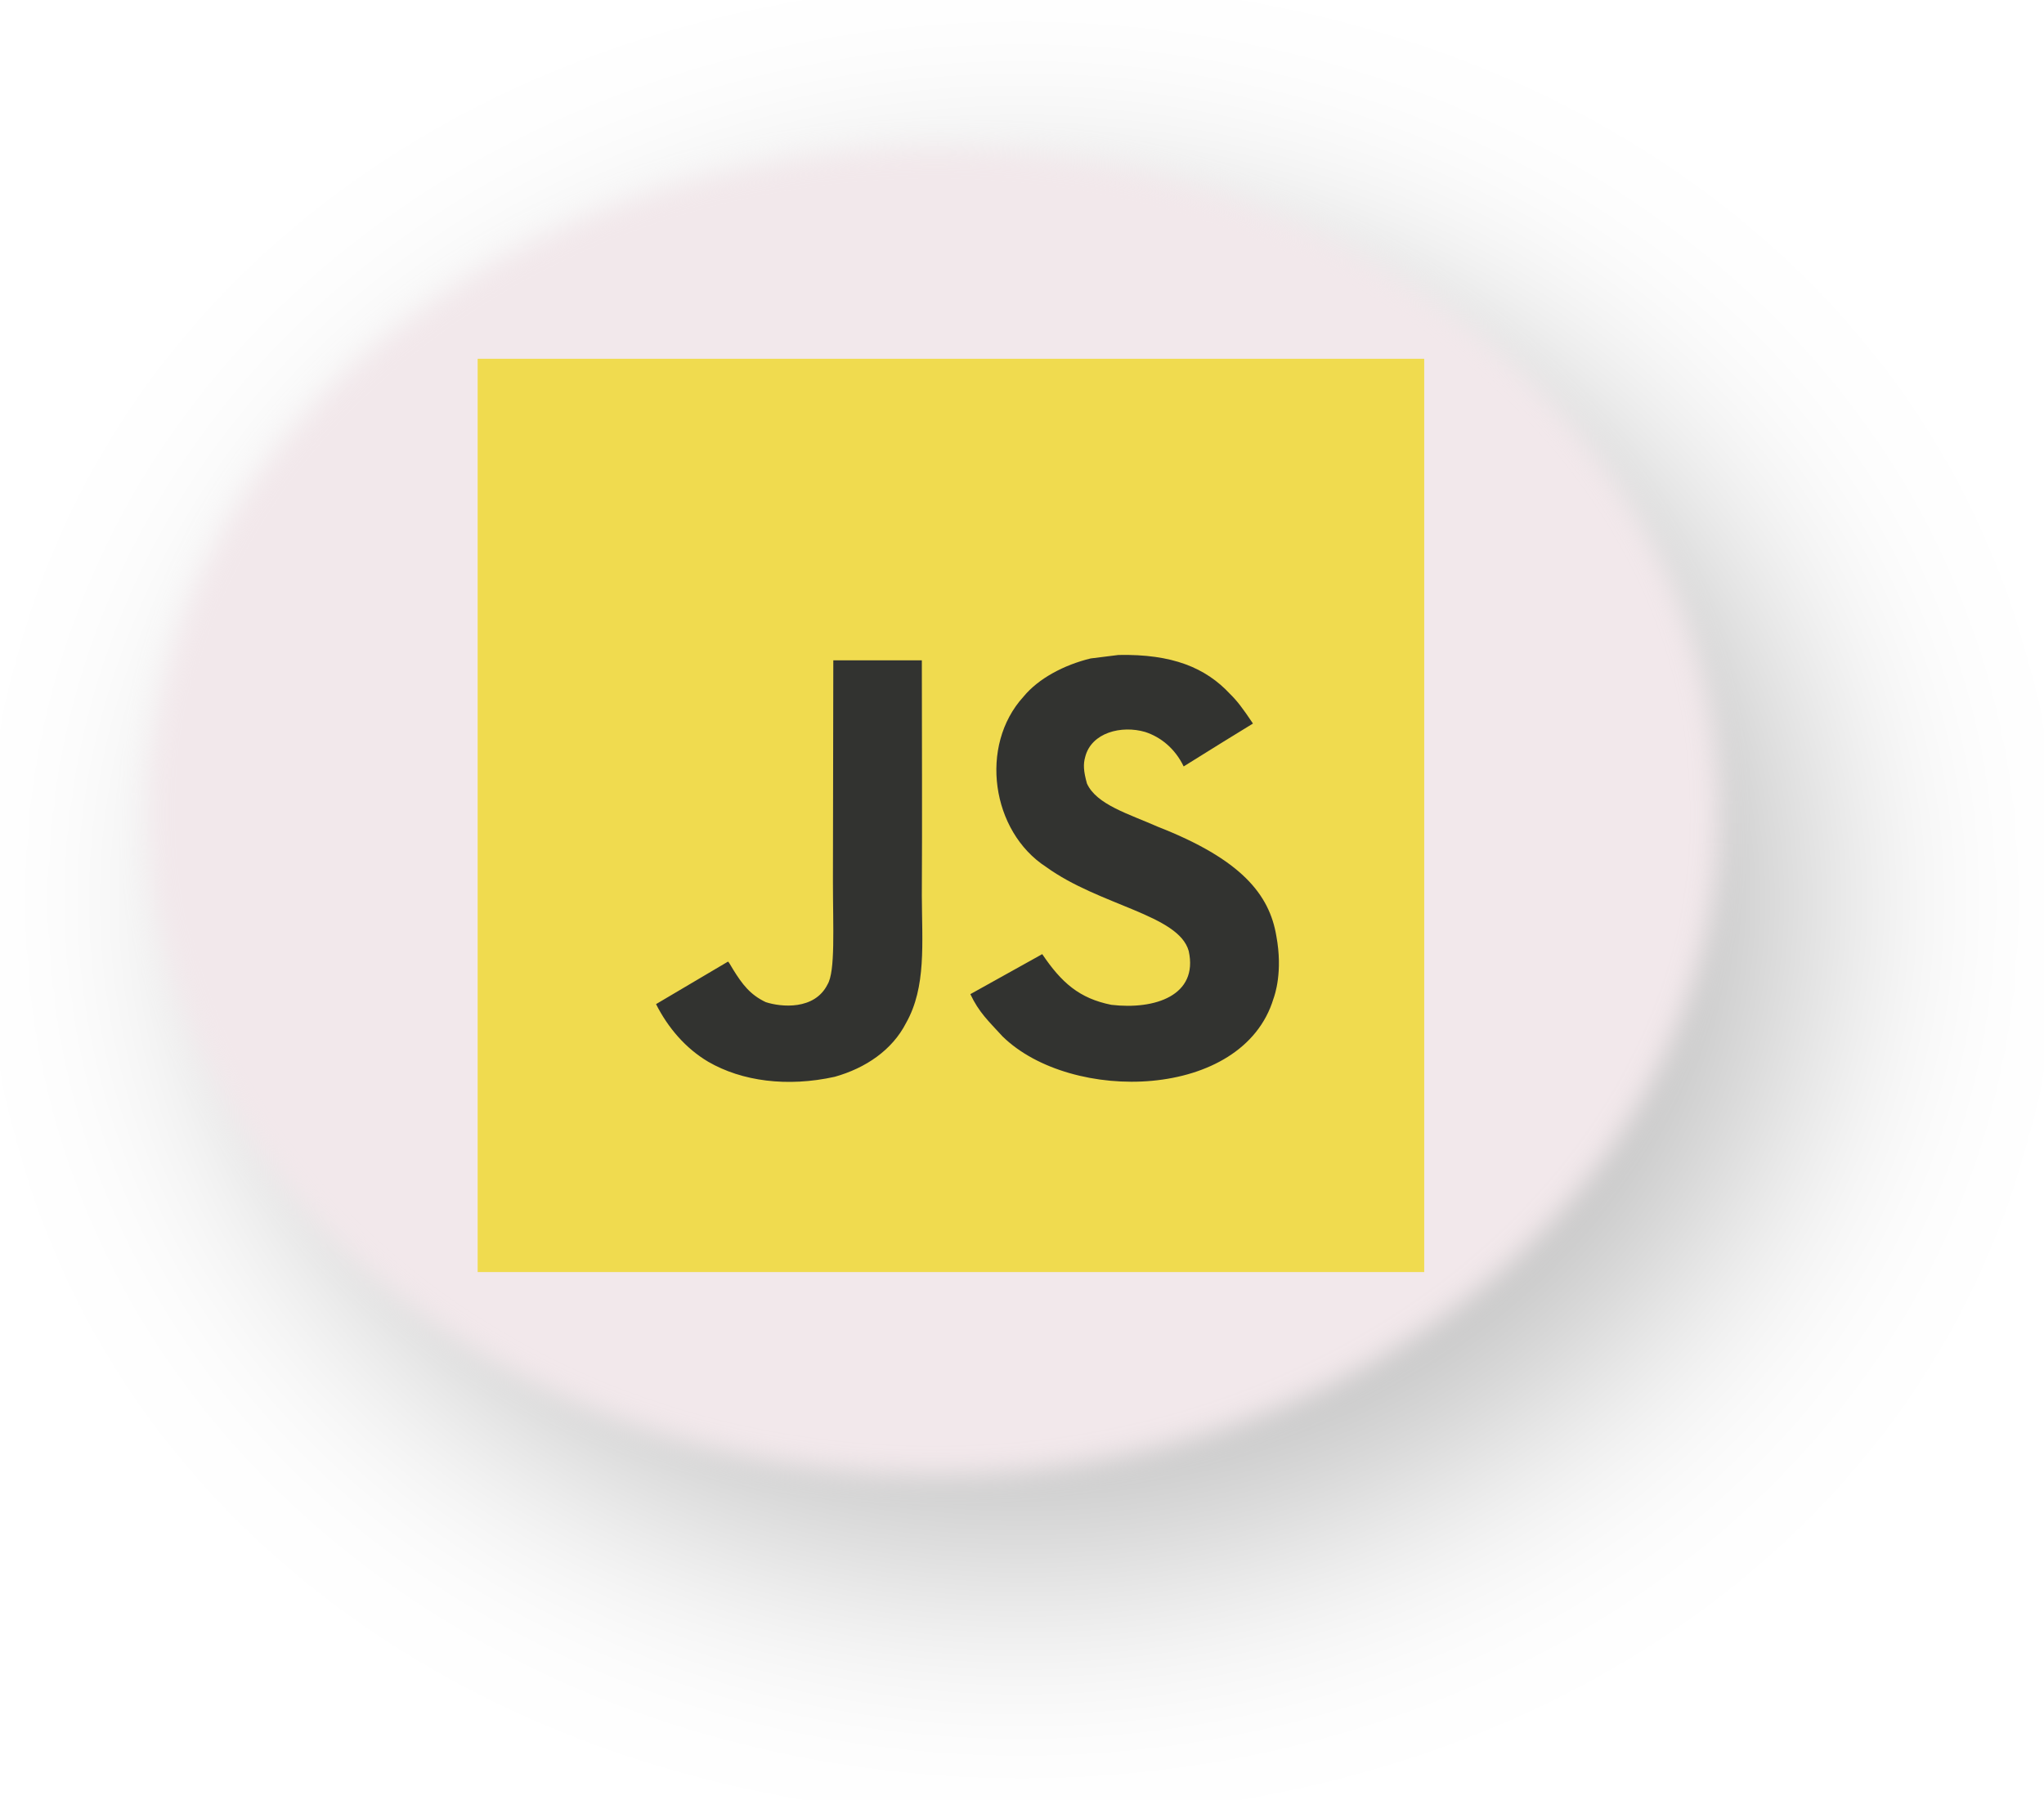
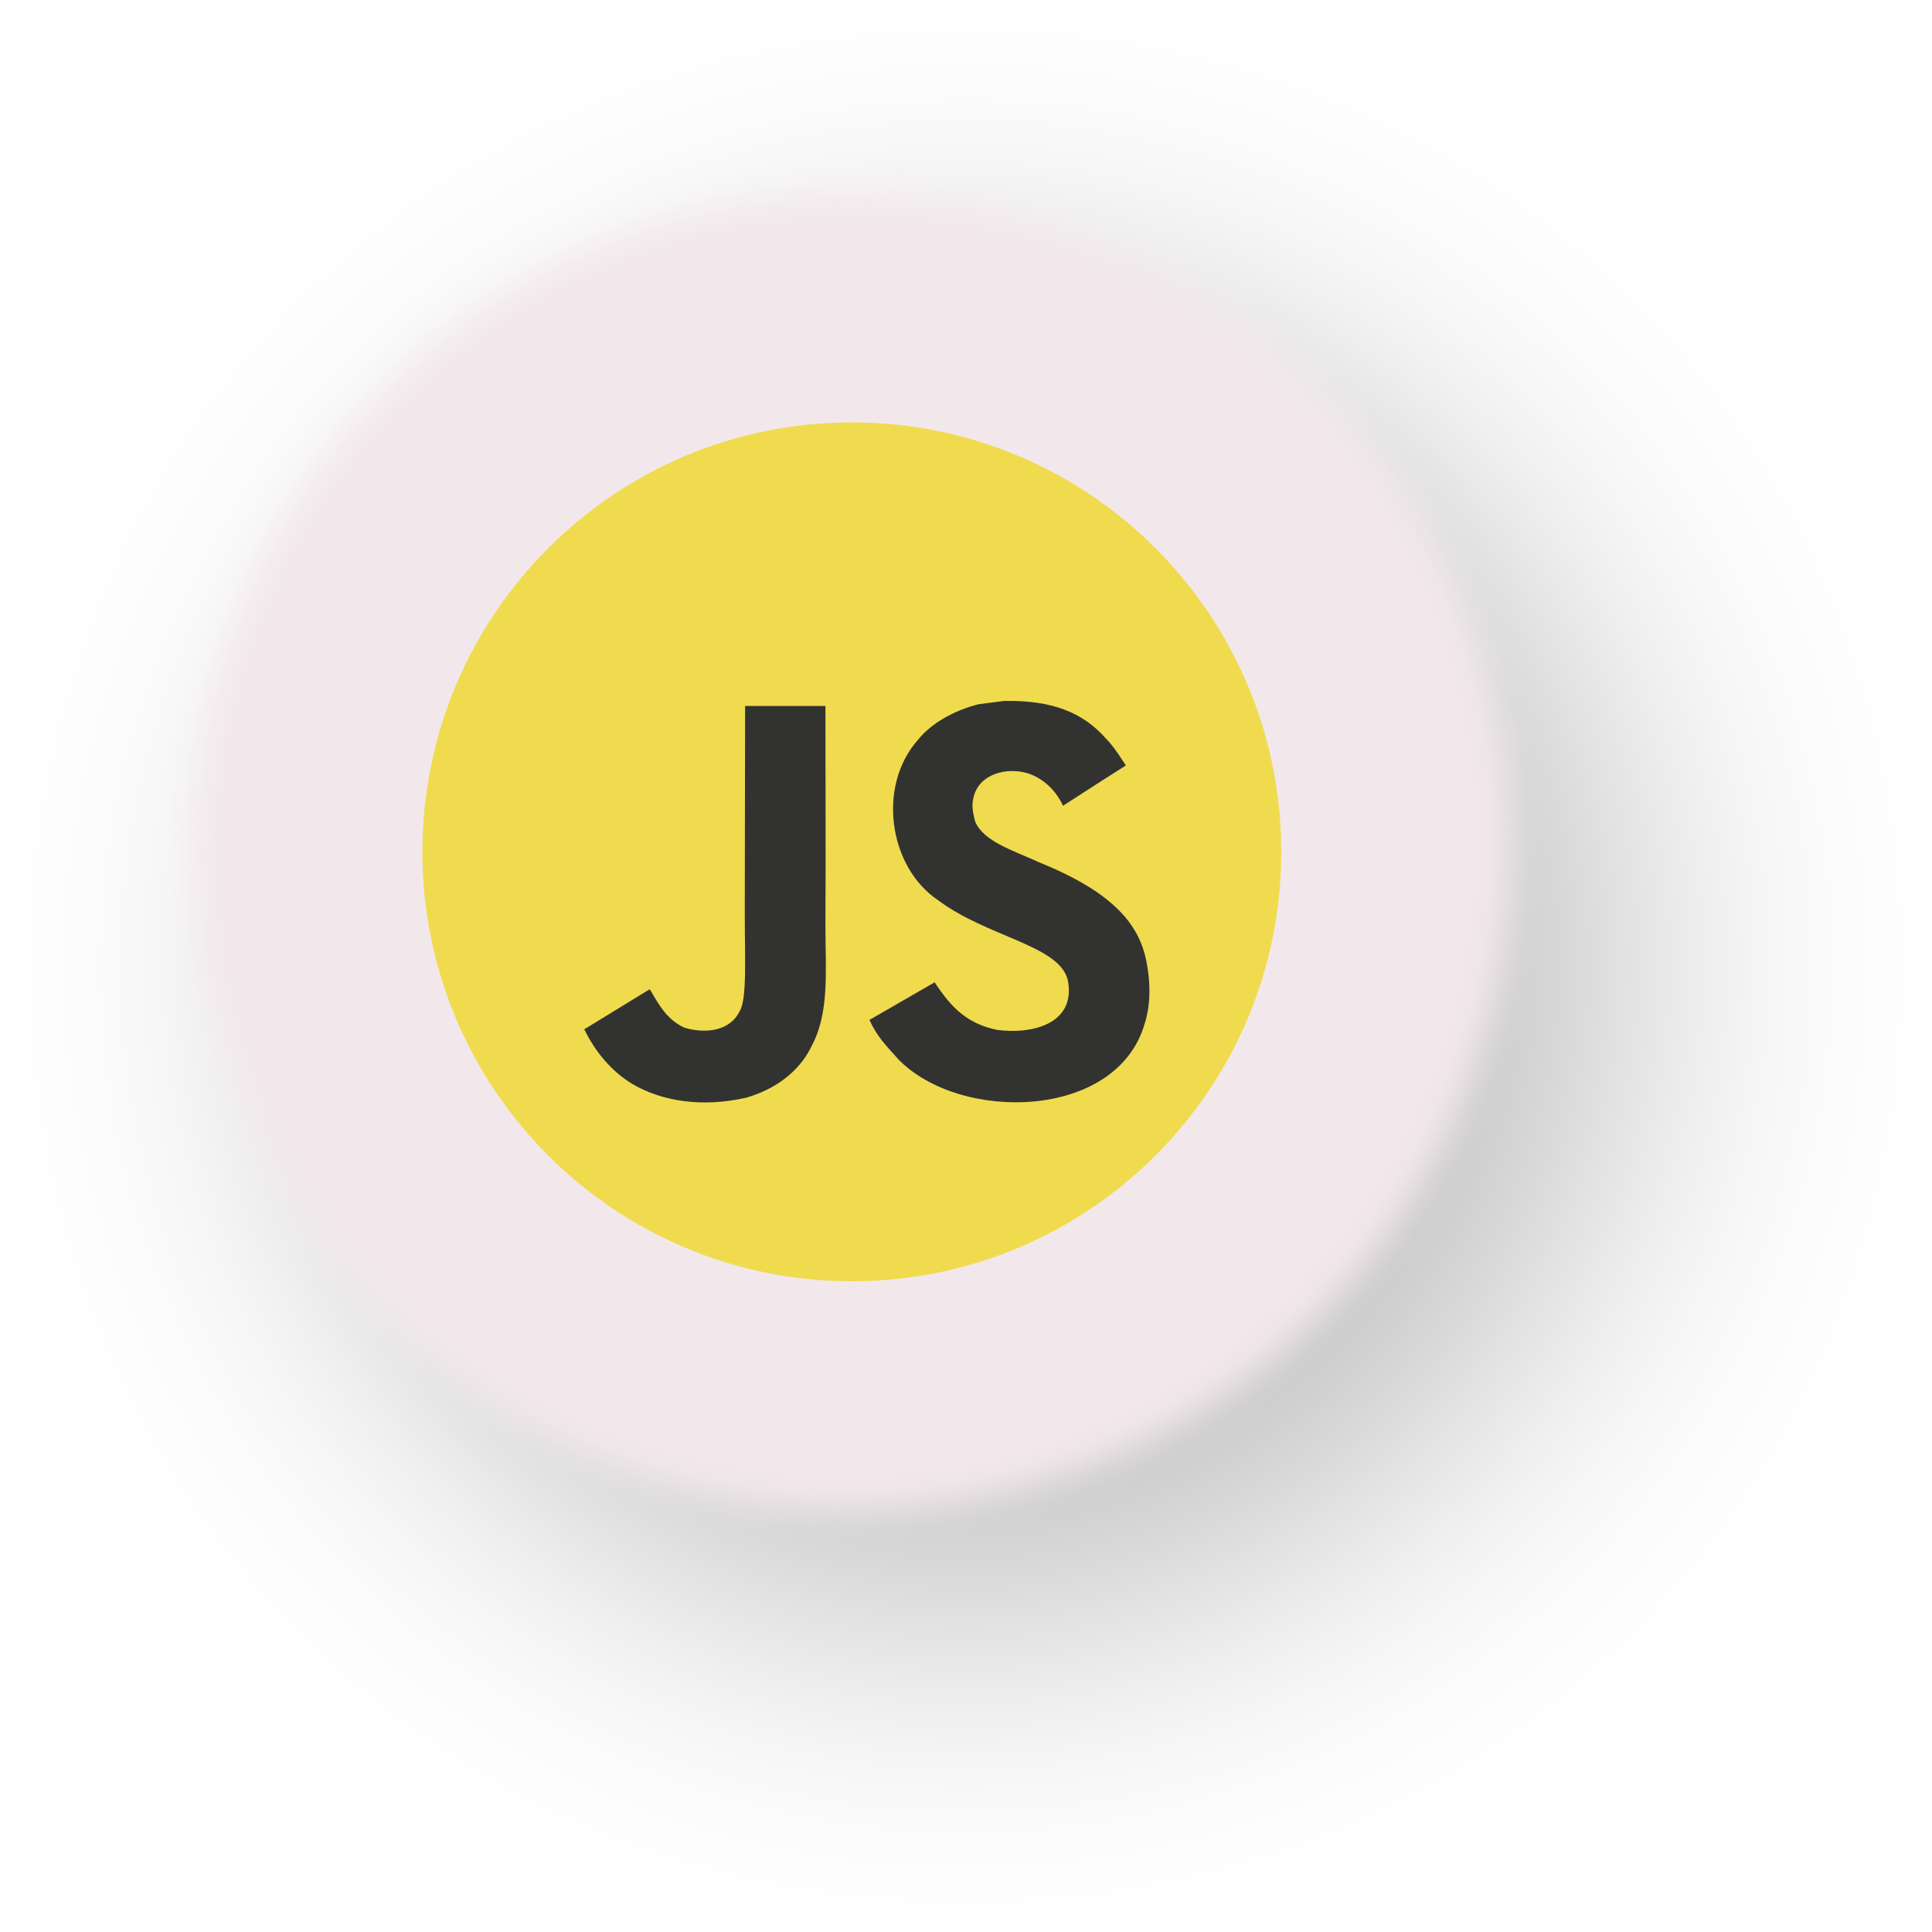
- <svg xmlns="http://www.w3.org/2000/svg" width="302" height="266" viewBox="0 0 302 266" fill="none">
+ <svg xmlns="http://www.w3.org/2000/svg" width="220" height="220" viewBox="0 0 220 220" fill="none">
  <g filter="url(#filter0_df_110_368)">
-     <ellipse cx="138" cy="120" rx="116" ry="98" fill="#DDC4CB" fill-opacity="0.38" shape-rendering="crispEdges" />
+     <circle cx="97" cy="97" r="75" fill="#DDC4CB" fill-opacity="0.38" shape-rendering="crispEdges" />
  </g>
-   <path d="M70.573 53.018H210.427V187.983H70.573V53.018Z" fill="#F0DB4F" />
-   <path d="M188.58 138.33C187.556 132.172 183.396 127.001 171.072 122.178C166.791 120.28 162.018 118.92 160.596 115.789C160.091 113.967 160.024 112.941 160.343 111.838C161.261 108.259 165.688 107.143 169.197 108.169C171.457 108.9 173.597 110.581 174.887 113.262C180.922 109.491 180.91 109.516 185.124 106.924C183.581 104.616 182.758 103.55 181.748 102.563C178.118 98.65 173.172 96.635 165.262 96.79L161.142 97.304C157.194 98.266 153.431 100.266 151.225 102.948C144.605 110.197 146.493 122.884 154.549 128.106C162.485 133.854 174.144 135.162 175.633 140.538C177.082 147.119 170.622 149.249 164.2 148.492C159.468 147.542 156.836 145.221 153.99 141C148.753 143.925 148.753 143.925 143.368 146.914C144.645 149.608 145.987 150.827 148.127 153.161C158.258 163.078 183.609 162.591 188.156 147.581C188.34 147.066 189.565 143.629 188.58 138.33ZM136.201 97.584H123.12L123.066 130.221C123.066 137.162 123.438 143.525 122.269 145.475C120.355 149.311 115.396 148.836 113.136 148.092C110.835 147.001 109.666 145.45 108.31 143.257C107.938 142.627 107.659 142.14 107.565 142.102L96.93 148.387C98.698 151.89 101.303 154.931 104.641 156.906C109.625 159.793 116.325 160.678 123.332 159.126C127.893 157.844 131.827 155.188 133.887 151.146C136.866 145.847 136.227 139.434 136.2 132.34C136.267 120.766 136.201 109.194 136.201 97.584Z" fill="#323330" />
+   <path d="M48.1 97.001C48.1 69.994 69.993 48.1 97 48.1V48.1C124.007 48.1 145.9 69.994 145.9 97.001V97.001C145.9 124.007 124.007 145.901 97 145.901V145.901C69.993 145.901 48.1 124.007 48.1 97.001V97.001Z" fill="#F0DB4F" />
+   <path d="M130.623 109.92C129.906 105.458 126.997 101.711 118.379 98.216C115.385 96.84 112.048 95.855 111.053 93.586C110.7 92.266 110.653 91.522 110.877 90.723C111.518 88.129 114.614 87.321 117.068 88.065C118.648 88.594 120.145 89.812 121.047 91.755C125.267 89.022 125.259 89.04 128.205 87.162C127.127 85.49 126.551 84.718 125.845 84.002C123.306 81.167 119.848 79.707 114.316 79.819L111.435 80.191C108.674 80.889 106.043 82.338 104.5 84.281C99.87 89.534 101.191 98.728 106.824 102.511C112.374 106.677 120.527 107.625 121.569 111.52C122.582 116.289 118.064 117.833 113.573 117.284C110.264 116.596 108.423 114.914 106.434 111.855C102.771 113.975 102.771 113.975 99.005 116.14C99.898 118.093 100.837 118.976 102.334 120.668C109.418 127.854 127.146 127.501 130.326 116.624C130.455 116.251 131.311 113.76 130.623 109.92ZM93.994 80.394H84.846L84.809 104.044C84.809 109.074 85.069 113.685 84.251 115.098C82.912 117.878 79.445 117.533 77.864 116.994C76.255 116.204 75.438 115.079 74.49 113.49C74.23 113.034 74.034 112.681 73.969 112.654L66.531 117.208C67.768 119.747 69.59 121.95 71.923 123.381C75.409 125.473 80.094 126.115 84.995 124.99C88.184 124.061 90.935 122.136 92.376 119.208C94.459 115.368 94.012 110.72 93.993 105.579C94.04 97.193 93.994 88.808 93.994 80.394Z" fill="#323330" />
  <defs>
-     <filter id="filter0_df_110_368" x="0" y="0" width="302" height="266" filterUnits="userSpaceOnUse" color-interpolation-filters="sRGB">
+     <filter id="filter0_df_110_368" x="0" y="0" width="220" height="220" filterUnits="userSpaceOnUse" color-interpolation-filters="sRGB">
      <feFlood flood-opacity="0" result="BackgroundImageFix" />
      <feColorMatrix in="SourceAlpha" type="matrix" values="0 0 0 0 0 0 0 0 0 0 0 0 0 0 0 0 0 0 127 0" result="hardAlpha" />
      <feOffset dx="13" dy="13" />
      <feGaussianBlur stdDeviation="17.5" />
      <feComposite in2="hardAlpha" operator="out" />
      <feColorMatrix type="matrix" values="0 0 0 0 0 0 0 0 0 0 0 0 0 0 0 0 0 0 0.25 0" />
      <feBlend mode="normal" in2="BackgroundImageFix" result="effect1_dropShadow_110_368" />
      <feBlend mode="normal" in="SourceGraphic" in2="effect1_dropShadow_110_368" result="shape" />
      <feGaussianBlur stdDeviation="2" result="effect2_foregroundBlur_110_368" />
    </filter>
  </defs>
</svg>
